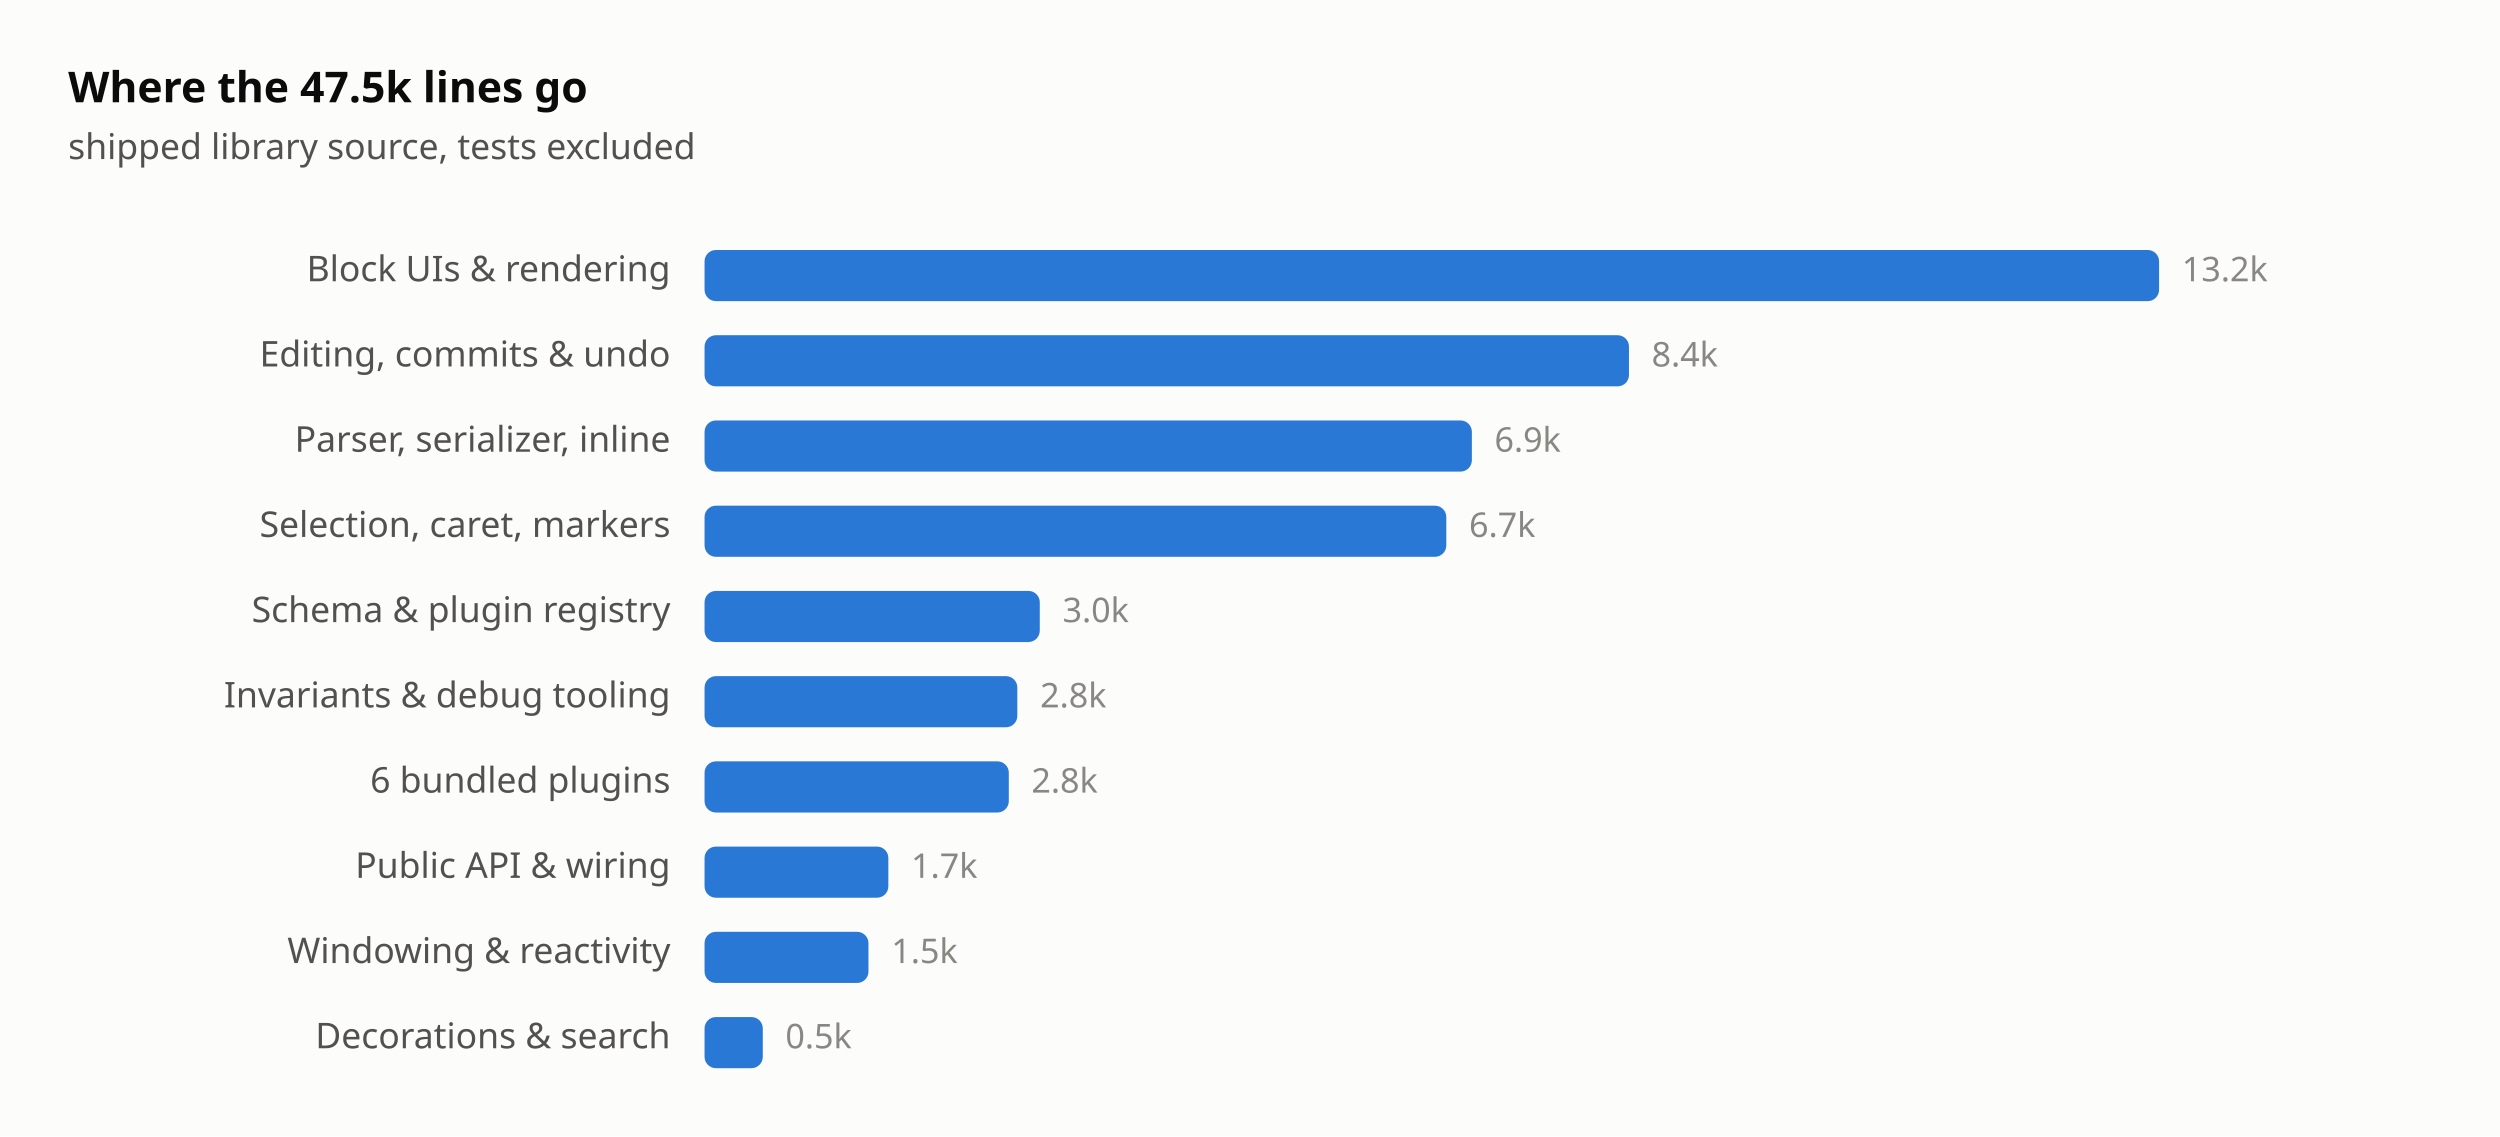
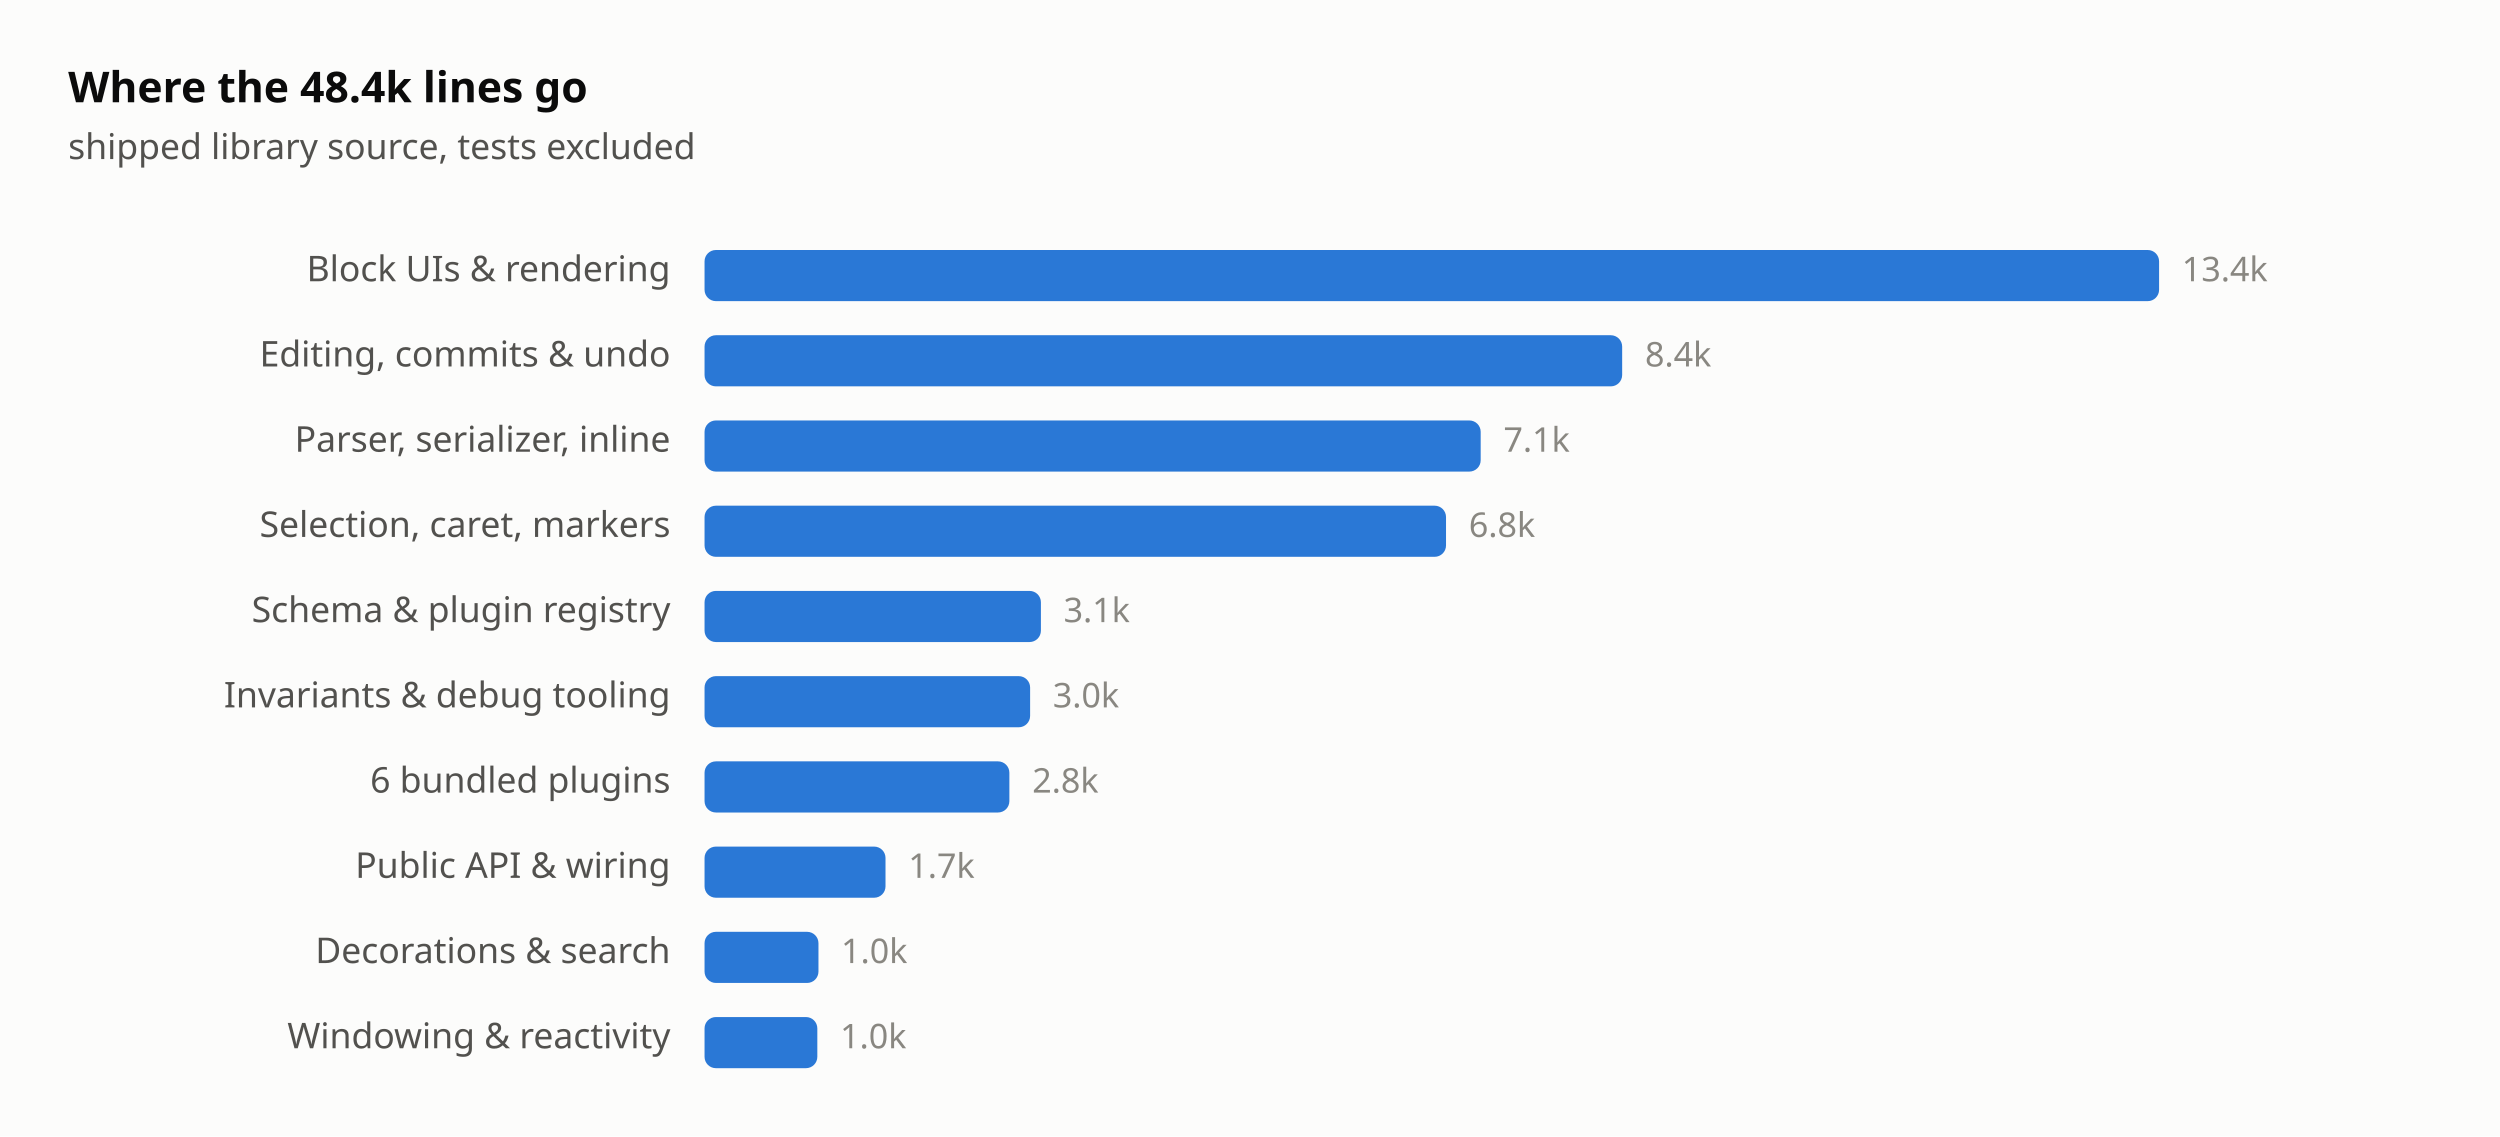
- <svg xmlns="http://www.w3.org/2000/svg" width="880" height="400" viewBox="0 0 880 400" role="img" aria-label="Library source by area: Block UIs &amp; rendering 13.2k, Editing, commits &amp; undo 8.4k, Parser, serializer, inline 6.9k, Selection, caret, markers 6.7k, Schema &amp; plugin registry 3.0k, Invariants &amp; debug tooling 2.8k, 6 bundled plugins 2.8k, Public API &amp; wiring 1.7k, Windowing &amp; reactivity 1.5k, Decorations &amp; search 0.5k. About 47.5k lines total.">
+ <svg xmlns="http://www.w3.org/2000/svg" width="880" height="400" viewBox="0 0 880 400" role="img" aria-label="Library source by area: Block UIs &amp; rendering 13.4k, Editing, commits &amp; undo 8.4k, Parser, serializer, inline 7.1k, Selection, caret, markers 6.8k, Schema &amp; plugin registry 3.1k, Invariants &amp; debug tooling 3.0k, 6 bundled plugins 2.8k, Public API &amp; wiring 1.7k, Decorations &amp; search 1.0k, Windowing &amp; reactivity 1.0k. About 48.4k lines total.">
  <rect width="880" height="400" fill="#fcfcfb" />
-   <text x="24" y="36" font-family="system-ui, sans-serif" font-size="15" font-weight="600" fill="#0b0b0b" text-anchor="start">Where the 47.5k lines go</text>
+   <text x="24" y="36" font-family="system-ui, sans-serif" font-size="15" font-weight="600" fill="#0b0b0b" text-anchor="start">Where the 48.4k lines go</text>
  <text x="24" y="56" font-family="system-ui, sans-serif" font-size="12.5" font-weight="400" fill="#52514e" text-anchor="start">shipped library source, tests excluded</text>
  <text x="236" y="99" font-family="system-ui, sans-serif" font-size="12.5" font-weight="400" fill="#52514e" text-anchor="end">Block UIs &amp; rendering</text>
  <rect x="248" y="88" width="512.0" height="18" rx="4" fill="#2a78d6" />
-   <text x="768" y="99" font-family="system-ui, sans-serif" font-size="12" font-weight="400" fill="#898781" text-anchor="start" style="font-variant-numeric:tabular-nums">13.2k</text>
+   <text x="768" y="99" font-family="system-ui, sans-serif" font-size="12" font-weight="400" fill="#898781" text-anchor="start" style="font-variant-numeric:tabular-nums">13.4k</text>
  <text x="236" y="129" font-family="system-ui, sans-serif" font-size="12.5" font-weight="400" fill="#52514e" text-anchor="end">Editing, commits &amp; undo</text>
-   <rect x="248" y="118" width="325.4" height="18" rx="4" fill="#2a78d6" />
-   <text x="581.352" y="129" font-family="system-ui, sans-serif" font-size="12" font-weight="400" fill="#898781" text-anchor="start" style="font-variant-numeric:tabular-nums">8.4k</text>
+   <rect x="248" y="118" width="323.0" height="18" rx="4" fill="#2a78d6" />
+   <text x="579.04" y="129" font-family="system-ui, sans-serif" font-size="12" font-weight="400" fill="#898781" text-anchor="start" style="font-variant-numeric:tabular-nums">8.4k</text>
  <text x="236" y="159" font-family="system-ui, sans-serif" font-size="12.5" font-weight="400" fill="#52514e" text-anchor="end">Parser, serializer, inline</text>
-   <rect x="248" y="148" width="270.1" height="18" rx="4" fill="#2a78d6" />
-   <text x="526.057" y="159" font-family="system-ui, sans-serif" font-size="12" font-weight="400" fill="#898781" text-anchor="start" style="font-variant-numeric:tabular-nums">6.9k</text>
+   <rect x="248" y="148" width="273.2" height="18" rx="4" fill="#2a78d6" />
+   <text x="529.215" y="159" font-family="system-ui, sans-serif" font-size="12" font-weight="400" fill="#898781" text-anchor="start" style="font-variant-numeric:tabular-nums">7.1k</text>
  <text x="236" y="189" font-family="system-ui, sans-serif" font-size="12.5" font-weight="400" fill="#52514e" text-anchor="end">Selection, caret, markers</text>
-   <rect x="248" y="178" width="261.1" height="18" rx="4" fill="#2a78d6" />
-   <text x="517.113" y="189" font-family="system-ui, sans-serif" font-size="12" font-weight="400" fill="#898781" text-anchor="start" style="font-variant-numeric:tabular-nums">6.7k</text>
+   <rect x="248" y="178" width="261.0" height="18" rx="4" fill="#2a78d6" />
+   <text x="517.036" y="189" font-family="system-ui, sans-serif" font-size="12" font-weight="400" fill="#898781" text-anchor="start" style="font-variant-numeric:tabular-nums">6.8k</text>
  <text x="236" y="219" font-family="system-ui, sans-serif" font-size="12.5" font-weight="400" fill="#52514e" text-anchor="end">Schema &amp; plugin registry</text>
-   <rect x="248" y="208" width="118.0" height="18" rx="4" fill="#2a78d6" />
-   <text x="374.016" y="219" font-family="system-ui, sans-serif" font-size="12" font-weight="400" fill="#898781" text-anchor="start" style="font-variant-numeric:tabular-nums">3.0k</text>
+   <rect x="248" y="208" width="118.4" height="18" rx="4" fill="#2a78d6" />
+   <text x="374.378" y="219" font-family="system-ui, sans-serif" font-size="12" font-weight="400" fill="#898781" text-anchor="start" style="font-variant-numeric:tabular-nums">3.1k</text>
  <text x="236" y="249" font-family="system-ui, sans-serif" font-size="12.5" font-weight="400" fill="#52514e" text-anchor="end">Invariants &amp; debug tooling</text>
-   <rect x="248" y="238" width="110.1" height="18" rx="4" fill="#2a78d6" />
-   <text x="366.123" y="249" font-family="system-ui, sans-serif" font-size="12" font-weight="400" fill="#898781" text-anchor="start" style="font-variant-numeric:tabular-nums">2.8k</text>
+   <rect x="248" y="238" width="114.6" height="18" rx="4" fill="#2a78d6" />
+   <text x="370.586" y="249" font-family="system-ui, sans-serif" font-size="12" font-weight="400" fill="#898781" text-anchor="start" style="font-variant-numeric:tabular-nums">3.0k</text>
  <text x="236" y="279" font-family="system-ui, sans-serif" font-size="12.5" font-weight="400" fill="#52514e" text-anchor="end">6 bundled plugins</text>
-   <rect x="248" y="268" width="107.1" height="18" rx="4" fill="#2a78d6" />
-   <text x="363.051" y="279" font-family="system-ui, sans-serif" font-size="12" font-weight="400" fill="#898781" text-anchor="start" style="font-variant-numeric:tabular-nums">2.8k</text>
+   <rect x="248" y="268" width="107.3" height="18" rx="4" fill="#2a78d6" />
+   <text x="363.348" y="279" font-family="system-ui, sans-serif" font-size="12" font-weight="400" fill="#898781" text-anchor="start" style="font-variant-numeric:tabular-nums">2.8k</text>
  <text x="236" y="309" font-family="system-ui, sans-serif" font-size="12.5" font-weight="400" fill="#52514e" text-anchor="end">Public API &amp; wiring</text>
-   <rect x="248" y="298" width="64.7" height="18" rx="4" fill="#2a78d6" />
-   <text x="320.705" y="309" font-family="system-ui, sans-serif" font-size="12" font-weight="400" fill="#898781" text-anchor="start" style="font-variant-numeric:tabular-nums">1.7k</text>
-   <text x="236" y="339" font-family="system-ui, sans-serif" font-size="12.5" font-weight="400" fill="#52514e" text-anchor="end">Windowing &amp; reactivity</text>
-   <rect x="248" y="328" width="57.7" height="18" rx="4" fill="#2a78d6" />
-   <text x="313.744" y="339" font-family="system-ui, sans-serif" font-size="12" font-weight="400" fill="#898781" text-anchor="start" style="font-variant-numeric:tabular-nums">1.5k</text>
-   <text x="236" y="369" font-family="system-ui, sans-serif" font-size="12.5" font-weight="400" fill="#52514e" text-anchor="end">Decorations &amp; search</text>
-   <rect x="248" y="358" width="20.5" height="18" rx="4" fill="#2a78d6" />
-   <text x="276.454" y="369" font-family="system-ui, sans-serif" font-size="12" font-weight="400" fill="#898781" text-anchor="start" style="font-variant-numeric:tabular-nums">0.5k</text>
+   <rect x="248" y="298" width="63.7" height="18" rx="4" fill="#2a78d6" />
+   <text x="319.727" y="309" font-family="system-ui, sans-serif" font-size="12" font-weight="400" fill="#898781" text-anchor="start" style="font-variant-numeric:tabular-nums">1.7k</text>
+   <text x="236" y="339" font-family="system-ui, sans-serif" font-size="12.5" font-weight="400" fill="#52514e" text-anchor="end">Decorations &amp; search</text>
+   <rect x="248" y="328" width="40.1" height="18" rx="4" fill="#2a78d6" />
+   <text x="296.059" y="339" font-family="system-ui, sans-serif" font-size="12" font-weight="400" fill="#898781" text-anchor="start" style="font-variant-numeric:tabular-nums">1.0k</text>
+   <text x="236" y="369" font-family="system-ui, sans-serif" font-size="12.5" font-weight="400" fill="#52514e" text-anchor="end">Windowing &amp; reactivity</text>
+   <rect x="248" y="358" width="39.7" height="18" rx="4" fill="#2a78d6" />
+   <text x="295.715" y="369" font-family="system-ui, sans-serif" font-size="12" font-weight="400" fill="#898781" text-anchor="start" style="font-variant-numeric:tabular-nums">1.0k</text>
</svg>
